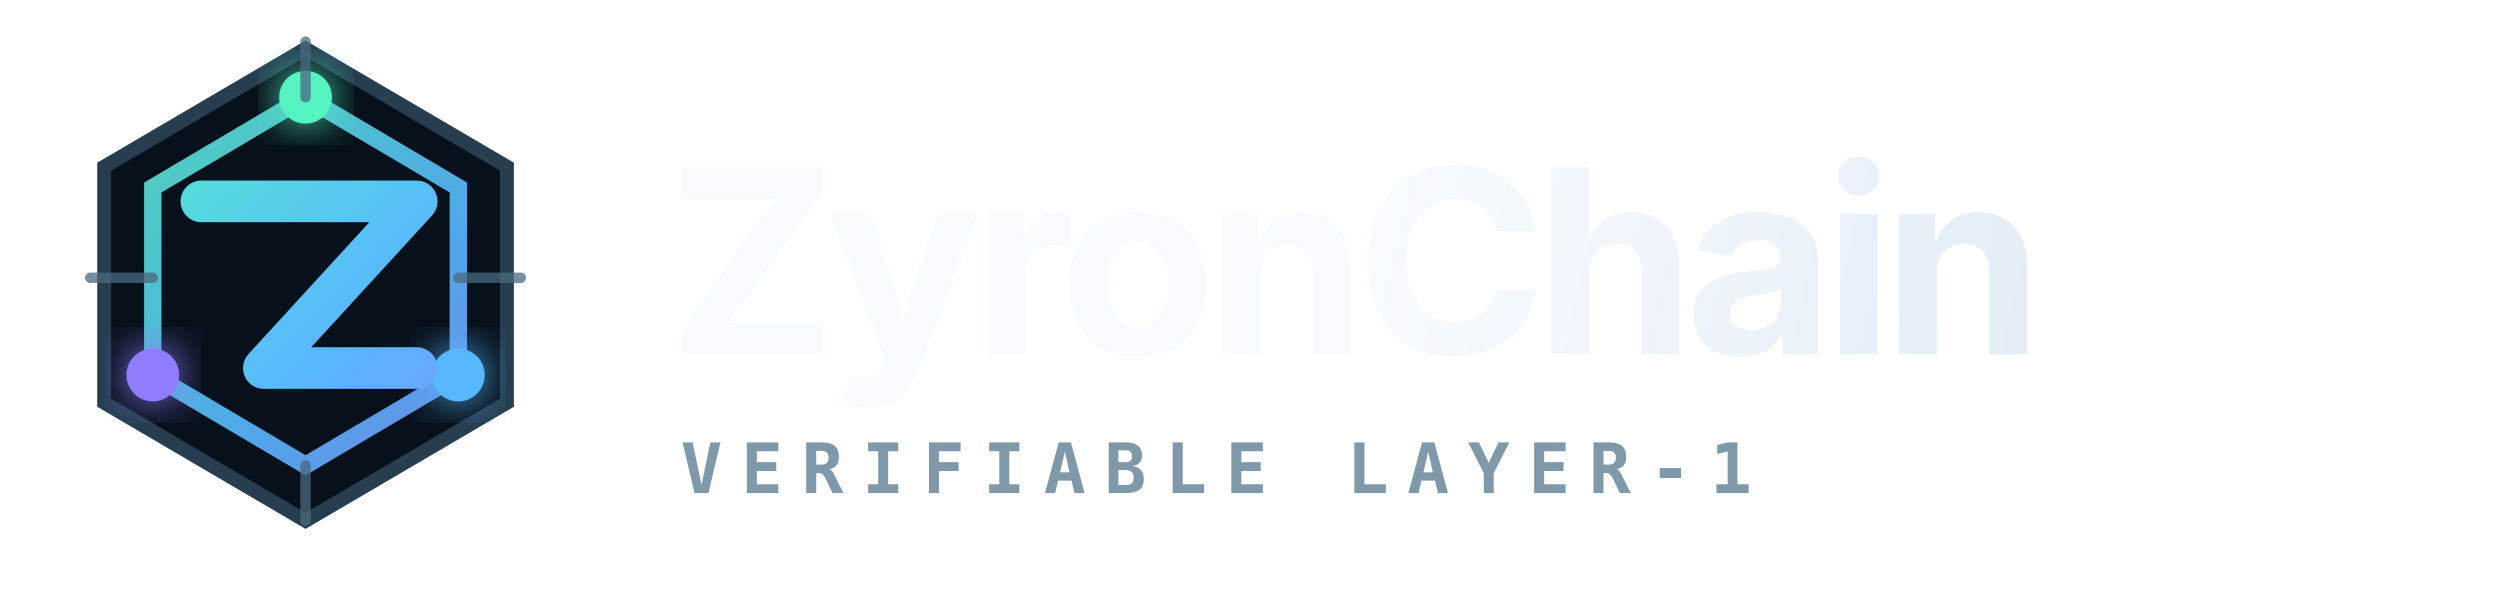
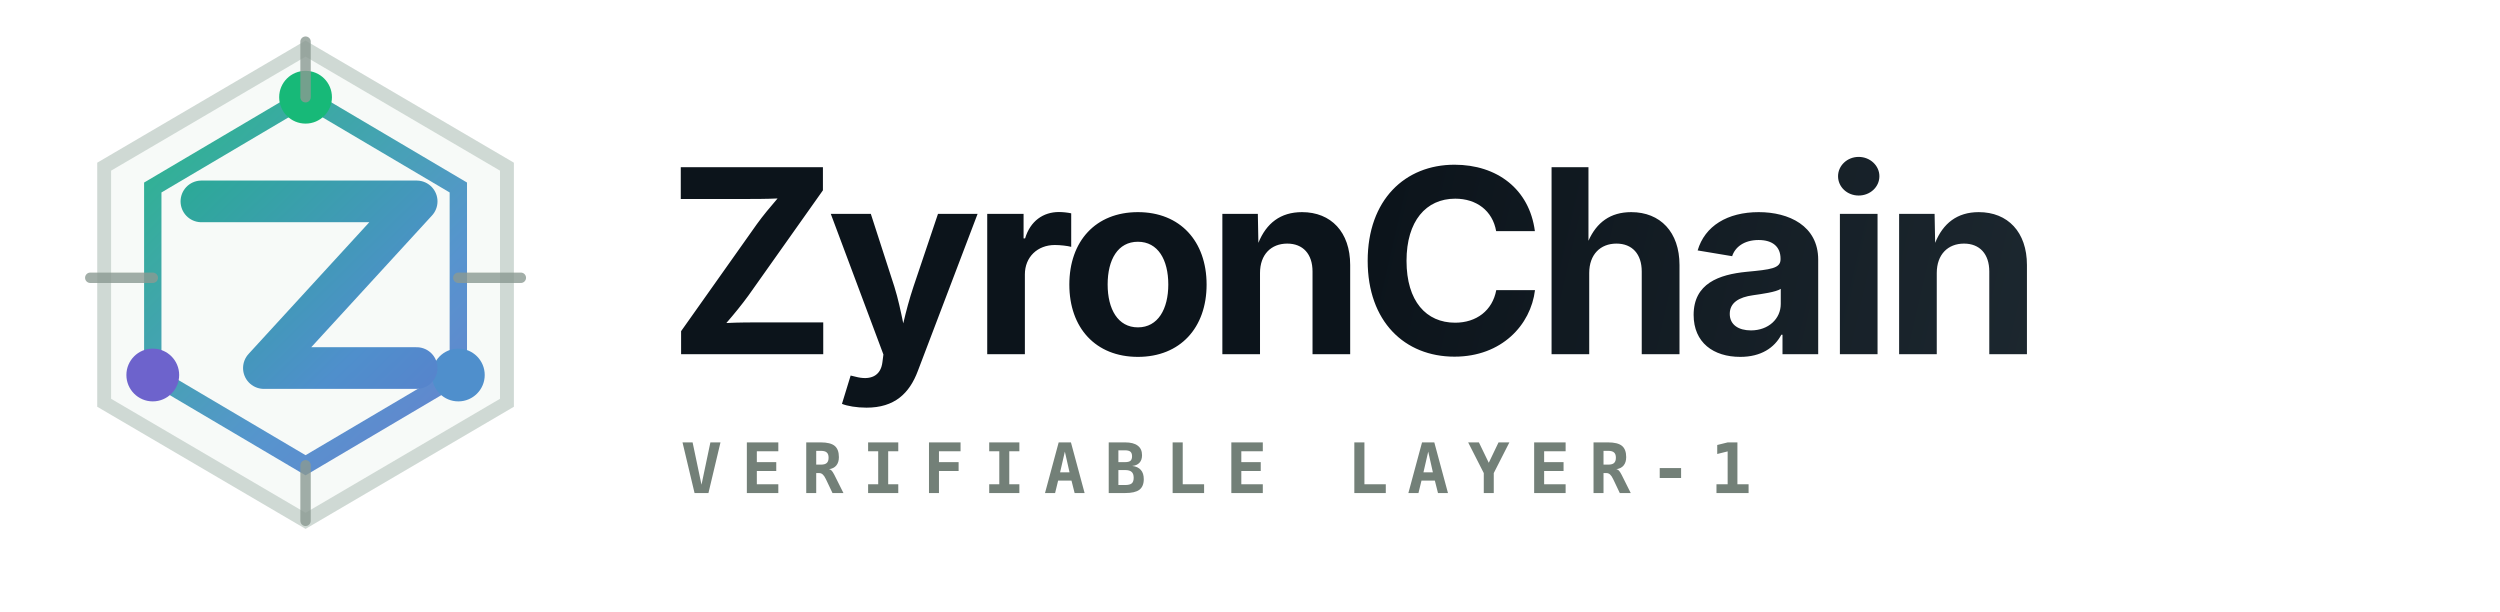
<svg xmlns="http://www.w3.org/2000/svg" viewBox="0 0 360 88" role="img" aria-labelledby="title desc">
  <defs>
    <linearGradient id="zyron-g" x1="8" y1="8" x2="78" y2="80" gradientUnits="userSpaceOnUse">
-       <stop stop-color="#55f2c2" />
-       <stop offset="0.52" stop-color="#58b8ff" />
-       <stop offset="1" stop-color="#8e7dff" />
+       <stop stop-color="#17b978" />
+       <stop offset="0.55" stop-color="#4f8fcc" />
+       <stop offset="1" stop-color="#6d63cc" />
    </linearGradient>
    <linearGradient id="zyron-text" x1="106" y1="18" x2="332" y2="70" gradientUnits="userSpaceOnUse">
-       <stop stop-color="#f7fbff" />
-       <stop offset="1" stop-color="#c8d8e6" />
+       <stop stop-color="#0c141b" />
+       <stop offset="1" stop-color="#33424b" />
    </linearGradient>
-     <filter id="zyron-glow" x="-40%" y="-40%" width="180%" height="180%">
-       <feGaussianBlur stdDeviation="3" result="blur" />
-       <feMerge>
-         <feMergeNode in="blur" />
-         <feMergeNode in="SourceGraphic" />
-       </feMerge>
-     </filter>
  </defs>
  <g transform="translate(4 4)">
-     <path d="M40 3 69 20v34L40 71 11 54V20Z" fill="#07111b" stroke="#263e50" stroke-width="2" />
-     <path d="M40 10 62 23v27L40 63 18 50V23Z" fill="none" stroke="url(#zyron-g)" stroke-width="2.5" opacity=".9" />
-     <circle cx="40" cy="10" r="3.8" fill="#55f2c2" filter="url(#zyron-glow)" />
-     <circle cx="62" cy="50" r="3.8" fill="#58b8ff" filter="url(#zyron-glow)" />
-     <circle cx="18" cy="50" r="3.8" fill="#8e7dff" filter="url(#zyron-glow)" />
+     <path d="M40 3 69 20v34L40 71 11 54V20Z" fill="#f7faf8" stroke="#cfd9d4" stroke-width="2" />
+     <path d="M40 10 62 23v27L40 63 18 50V23Z" fill="none" stroke="url(#zyron-g)" stroke-width="2.5" opacity=".95" />
+     <circle cx="40" cy="10" r="3.8" fill="#17b978" />
+     <circle cx="62" cy="50" r="3.8" fill="#4f8fcc" />
+     <circle cx="18" cy="50" r="3.8" fill="#6d63cc" />
    <path d="M25 25h31L34 49h22" fill="none" stroke="url(#zyron-g)" stroke-width="6" stroke-linecap="round" stroke-linejoin="round" />
-     <path d="M9 36h9M62 36h9M40 2v8M40 63v8" stroke="#49687d" stroke-width="1.5" stroke-linecap="round" opacity=".75" />
+     <path d="M9 36h9M62 36h9M40 2v8M40 63v8" stroke="#8b9a92" stroke-width="1.5" stroke-linecap="round" opacity=".8" />
  </g>
  <g transform="translate(96 0)">
    <text x="0" y="51" fill="url(#zyron-text)" font-family="Inter, ui-sans-serif, system-ui, -apple-system, BlinkMacSystemFont, 'Segoe UI', sans-serif" font-size="37" font-weight="740" letter-spacing="-1.5">ZyronChain</text>
-     <text x="2" y="71" fill="#7f98aa" font-family="ui-monospace, SFMono-Regular, Menlo, Consolas, monospace" font-size="10" font-weight="600" letter-spacing="2.7">VERIFIABLE LAYER-1</text>
+     <text x="2" y="71" fill="#738078" font-family="ui-monospace, SFMono-Regular, Menlo, Consolas, monospace" font-size="10" font-weight="600" letter-spacing="2.7">VERIFIABLE LAYER-1</text>
  </g>
</svg>
